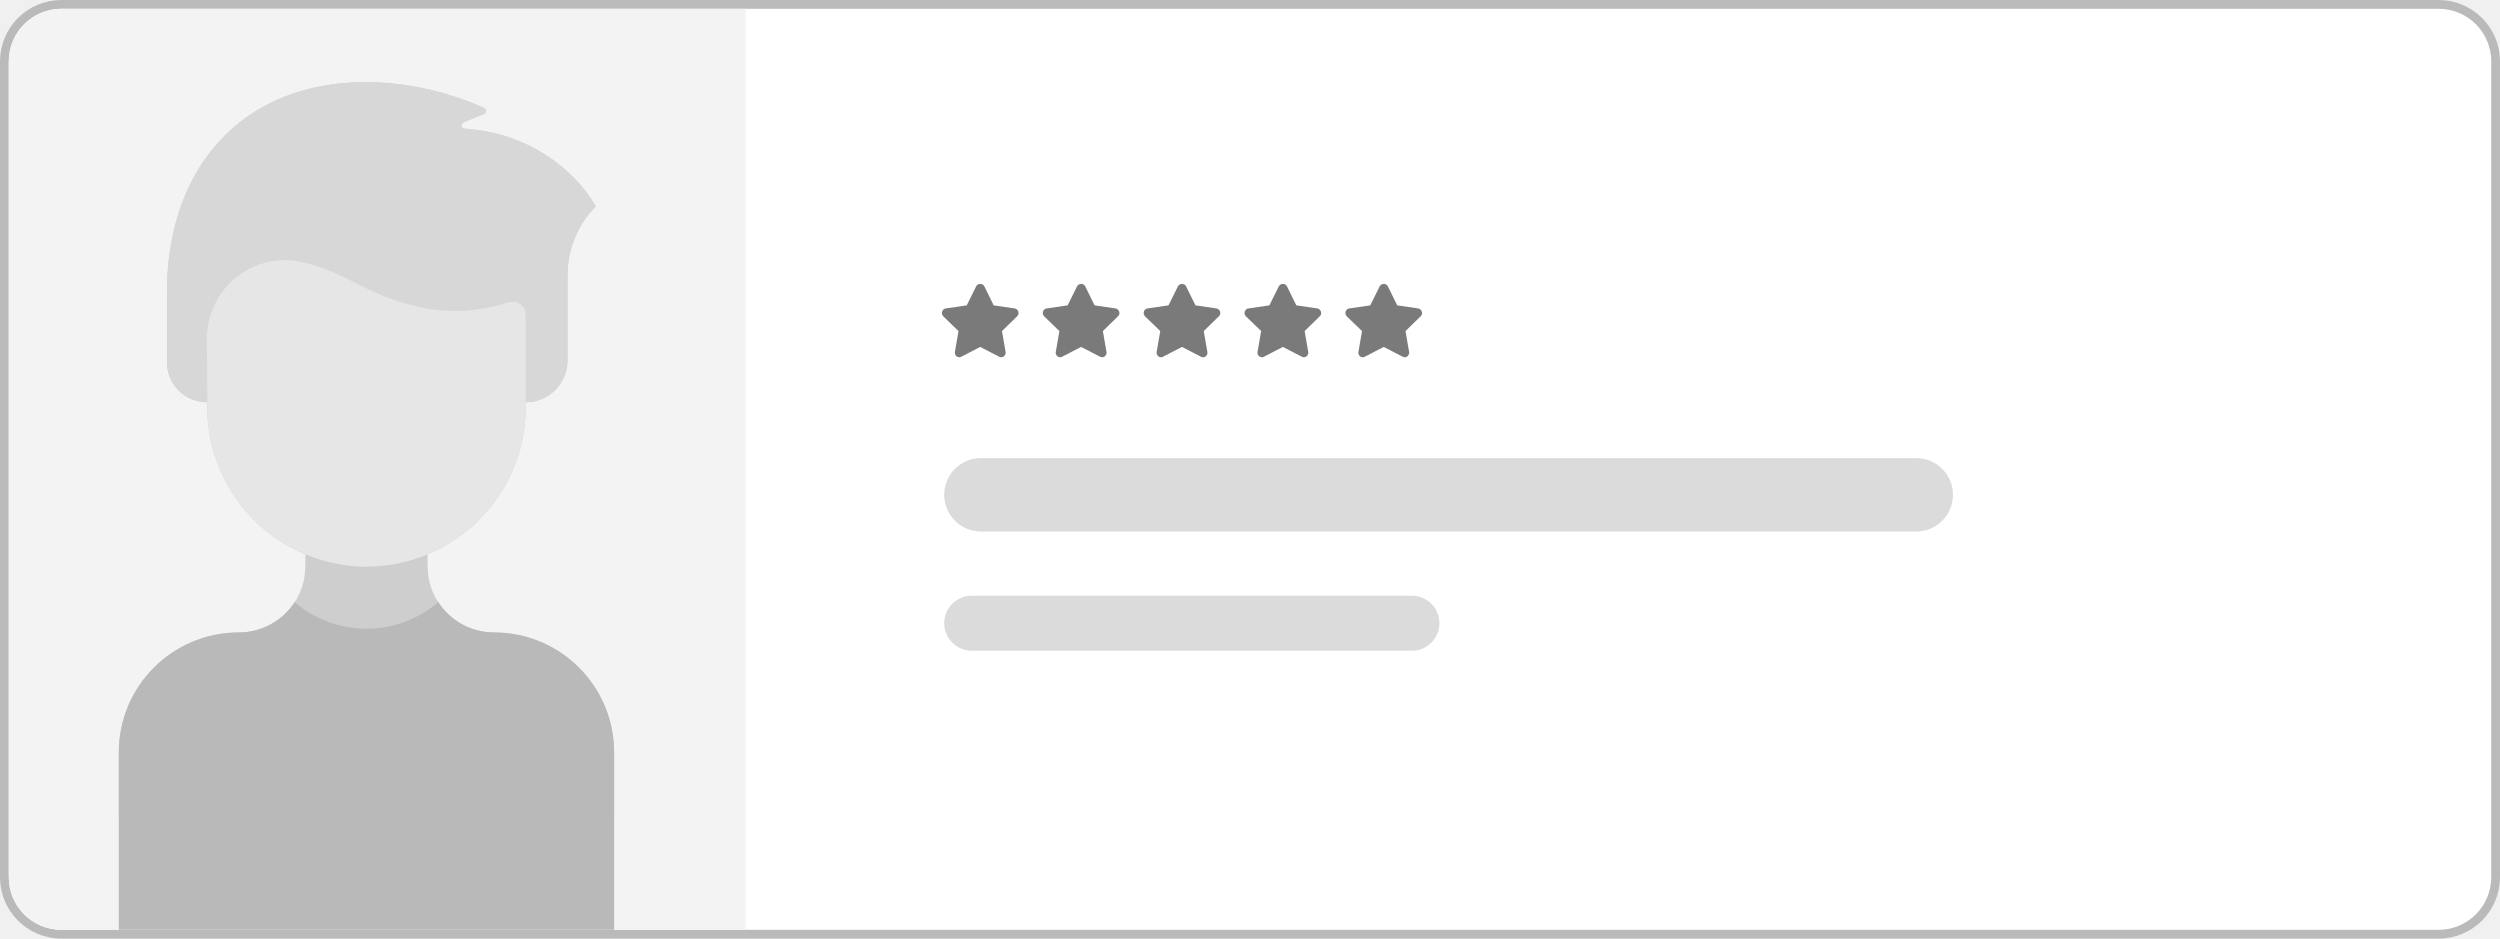
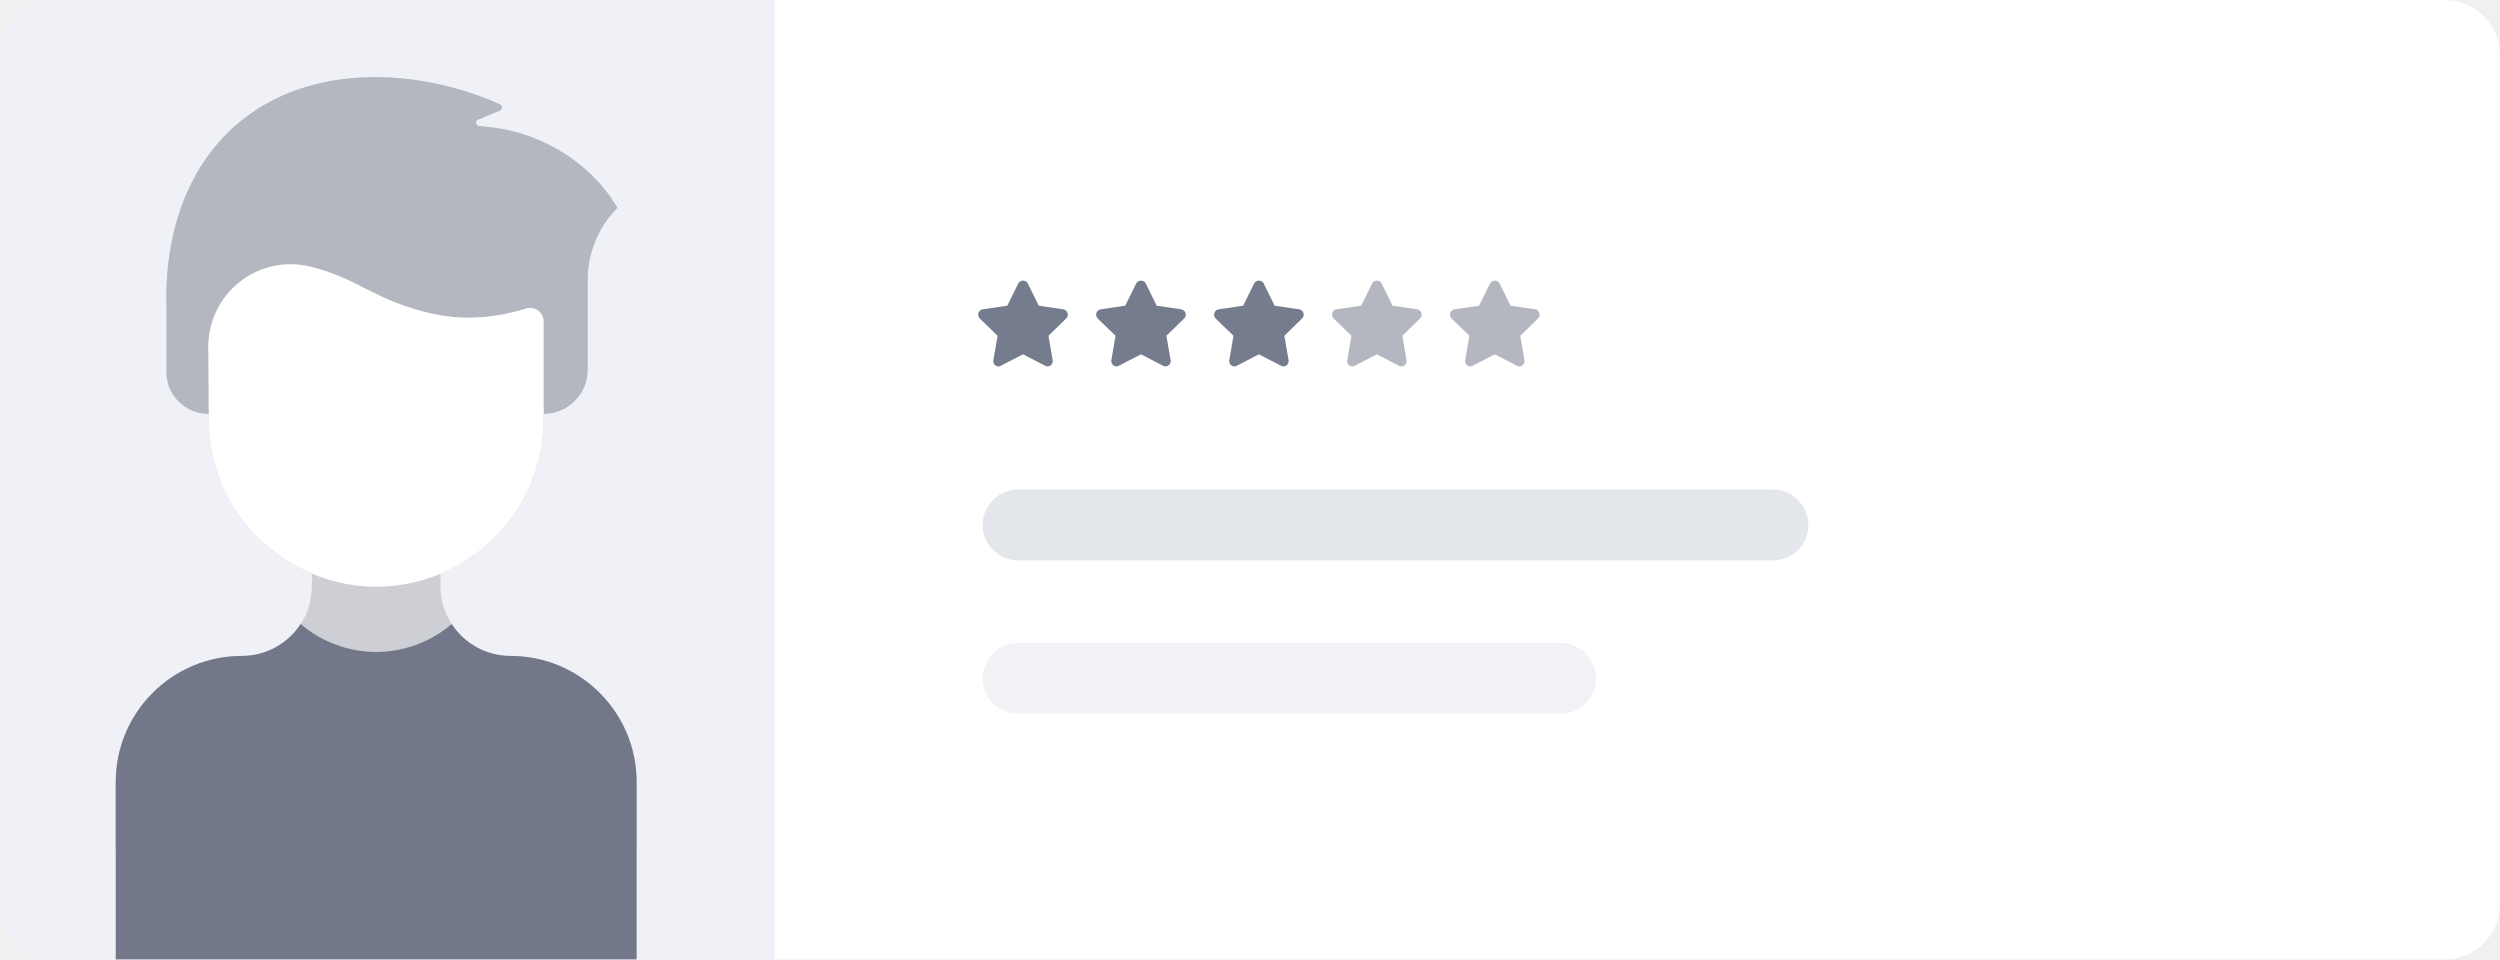
- <svg xmlns="http://www.w3.org/2000/svg" fill="none" height="107" viewBox="0 0 285 107" width="285">
-   <mask id="a" height="105" maskUnits="userSpaceOnUse" width="84" x="1" y="1">
-     <path d="m85 1h-78c-3.314 0-6 2.686-6 6v93c0 3.314 2.686 6 6 6h78z" fill="#f3f3f3" />
+ <svg xmlns="http://www.w3.org/2000/svg" width="271" height="104" viewBox="0 0 271 104" fill="none">
+   <path d="M265 0H6C2.686 0 0 2.686 0 6V98C0 101.314 2.686 104 6 104H265C268.314 104 271 101.314 271 98V6C271 2.686 268.314 0 265 0Z" fill="white" />
+   <path opacity="0.5" fill-rule="evenodd" clip-rule="evenodd" d="M106.523 73.529C106.523 71.411 108.241 69.693 110.359 69.693H169.175C171.294 69.693 173.011 71.411 173.011 73.529V73.529C173.011 75.648 171.294 77.365 169.175 77.365H110.359C108.241 77.365 106.523 75.648 106.523 73.529V73.529Z" fill="#E3E6EB" />
+   <path d="M192.19 53.071H110.359C108.241 53.071 106.523 54.789 106.523 56.907C106.523 59.026 108.241 60.743 110.359 60.743H192.19C194.309 60.743 196.026 59.026 196.026 56.907C196.026 54.789 194.309 53.071 192.19 53.071Z" fill="#E3E6EB" />
+   <path d="M110.893 30.419C110.964 30.419 111.034 30.433 111.1 30.458C111.172 30.481 111.238 30.518 111.295 30.567C111.353 30.621 111.399 30.688 111.431 30.761L112.601 33.14L115.247 33.528C115.323 33.538 115.396 33.564 115.461 33.604C115.523 33.644 115.579 33.691 115.628 33.746C115.67 33.805 115.701 33.871 115.722 33.94C115.741 34.005 115.75 34.071 115.751 34.139C115.752 34.211 115.736 34.282 115.704 34.346C115.672 34.41 115.63 34.467 115.58 34.517L113.654 36.397L114.109 39.043C114.123 39.114 114.123 39.187 114.109 39.257C114.093 39.326 114.065 39.392 114.027 39.452C113.992 39.514 113.943 39.567 113.885 39.609C113.767 39.694 113.621 39.731 113.477 39.714C113.408 39.704 113.342 39.679 113.283 39.642L110.893 38.408L108.51 39.642C108.451 39.679 108.385 39.704 108.316 39.714C108.171 39.731 108.026 39.694 107.908 39.609C107.85 39.567 107.801 39.514 107.766 39.452C107.728 39.392 107.7 39.326 107.684 39.257C107.669 39.187 107.669 39.114 107.684 39.043L108.139 36.397L106.205 34.527C106.157 34.473 106.117 34.412 106.087 34.346C106.057 34.281 106.039 34.21 106.034 34.139C106.034 34.069 106.044 34.001 106.063 33.934C106.084 33.863 106.119 33.797 106.166 33.74C106.21 33.684 106.263 33.636 106.324 33.598C106.389 33.56 106.462 33.536 106.538 33.528L109.184 33.14L110.37 30.749C110.401 30.679 110.446 30.617 110.504 30.567C110.561 30.518 110.627 30.481 110.698 30.458C110.76 30.434 110.826 30.421 110.893 30.419V30.419Z" fill="#757C8E" />
+   <path d="M123.678 30.419C123.749 30.419 123.819 30.433 123.886 30.458C123.957 30.481 124.023 30.518 124.08 30.567C124.138 30.621 124.184 30.688 124.216 30.761L125.386 33.14L128.033 33.528C128.109 33.538 128.181 33.564 128.246 33.604C128.308 33.644 128.365 33.691 128.414 33.746C128.455 33.805 128.487 33.871 128.507 33.94C128.526 34.005 128.536 34.071 128.536 34.139C128.537 34.211 128.521 34.282 128.489 34.346C128.457 34.41 128.415 34.467 128.365 34.517L126.439 36.397L126.894 39.043C126.909 39.114 126.909 39.187 126.894 39.257C126.878 39.326 126.85 39.392 126.812 39.452C126.777 39.514 126.728 39.567 126.67 39.609C126.552 39.694 126.407 39.731 126.262 39.714C126.193 39.704 126.127 39.679 126.068 39.642L123.678 38.408L121.295 39.642C121.236 39.679 121.17 39.704 121.101 39.714C120.956 39.731 120.811 39.694 120.693 39.609C120.635 39.567 120.586 39.514 120.551 39.452C120.513 39.392 120.485 39.326 120.469 39.257C120.455 39.187 120.455 39.114 120.469 39.043L120.924 36.397L118.99 34.527C118.942 34.473 118.902 34.412 118.872 34.346C118.842 34.281 118.824 34.21 118.819 34.139C118.819 34.069 118.829 34.001 118.848 33.934C118.869 33.863 118.904 33.797 118.951 33.74C118.995 33.684 119.049 33.636 119.109 33.598C119.174 33.56 119.247 33.536 119.323 33.528L121.969 33.14L123.155 30.749C123.186 30.679 123.231 30.617 123.289 30.567C123.346 30.518 123.412 30.481 123.483 30.458C123.545 30.434 123.611 30.421 123.678 30.419V30.419Z" fill="#757C8E" />
+   <path d="M136.464 30.419C136.535 30.419 136.605 30.433 136.672 30.458C136.743 30.481 136.809 30.518 136.866 30.567C136.924 30.621 136.971 30.688 137.002 30.761L138.172 33.14L140.819 33.528C140.895 33.538 140.968 33.564 141.033 33.604C141.094 33.644 141.151 33.691 141.2 33.746C141.241 33.805 141.273 33.871 141.293 33.94C141.312 34.005 141.322 34.071 141.322 34.139C141.323 34.211 141.307 34.282 141.275 34.346C141.243 34.41 141.201 34.467 141.151 34.517L139.225 36.397L139.68 39.043C139.695 39.114 139.695 39.187 139.68 39.257C139.664 39.326 139.636 39.392 139.598 39.452C139.563 39.514 139.514 39.567 139.457 39.609C139.338 39.694 139.193 39.731 139.048 39.714C138.979 39.704 138.913 39.679 138.854 39.642L136.464 38.408L134.081 39.642C134.022 39.679 133.956 39.704 133.887 39.714C133.743 39.731 133.597 39.694 133.479 39.609C133.421 39.567 133.373 39.514 133.337 39.452C133.299 39.392 133.271 39.326 133.255 39.257C133.241 39.187 133.241 39.114 133.255 39.043L133.71 36.397L131.776 34.527C131.728 34.473 131.688 34.412 131.658 34.346C131.628 34.281 131.61 34.21 131.605 34.139C131.605 34.069 131.615 34.001 131.635 33.934C131.655 33.863 131.69 33.797 131.738 33.74C131.781 33.684 131.835 33.636 131.895 33.598C131.96 33.56 132.033 33.536 132.109 33.528L134.756 33.14L135.941 30.749C135.972 30.679 136.018 30.617 136.075 30.567C136.132 30.518 136.198 30.481 136.269 30.458C136.332 30.434 136.397 30.421 136.464 30.419V30.419Z" fill="#757C8E" />
+   <path d="M149.25 30.419C149.321 30.419 149.391 30.433 149.458 30.458C149.529 30.481 149.595 30.518 149.652 30.567C149.71 30.621 149.757 30.688 149.788 30.761L150.958 33.14L153.605 33.528C153.681 33.538 153.754 33.564 153.819 33.604C153.881 33.644 153.937 33.691 153.986 33.746C154.027 33.805 154.059 33.871 154.079 33.94C154.098 34.005 154.108 34.071 154.108 34.139C154.109 34.211 154.093 34.282 154.062 34.346C154.029 34.41 153.987 34.467 153.937 34.517L152.011 36.397L152.466 39.043C152.481 39.114 152.481 39.187 152.466 39.257C152.45 39.326 152.422 39.392 152.385 39.452C152.349 39.514 152.301 39.567 152.243 39.609C152.124 39.694 151.979 39.731 151.835 39.714C151.765 39.704 151.699 39.679 151.64 39.642L149.25 38.408L146.867 39.642C146.808 39.679 146.742 39.704 146.673 39.714C146.529 39.731 146.383 39.694 146.265 39.609C146.207 39.567 146.159 39.514 146.123 39.452C146.085 39.392 146.058 39.326 146.041 39.257C146.027 39.187 146.027 39.114 146.041 39.043L146.496 36.397L144.563 34.527C144.514 34.473 144.474 34.412 144.444 34.346C144.414 34.281 144.396 34.21 144.392 34.139C144.391 34.069 144.401 34.001 144.421 33.934C144.441 33.863 144.476 33.797 144.524 33.74C144.567 33.684 144.621 33.636 144.681 33.598C144.746 33.56 144.819 33.536 144.895 33.528L147.542 33.14L148.727 30.749C148.758 30.679 148.804 30.617 148.861 30.567C148.918 30.518 148.984 30.481 149.056 30.458C149.118 30.434 149.183 30.421 149.25 30.419V30.419Z" fill="#B4B7C0" />
+   <path d="M162.036 30.419C162.107 30.419 162.178 30.433 162.244 30.458C162.315 30.481 162.381 30.518 162.438 30.567C162.497 30.621 162.543 30.688 162.574 30.761L163.744 33.14L166.391 33.528C166.467 33.538 166.54 33.564 166.605 33.604C166.667 33.644 166.723 33.691 166.772 33.746C166.813 33.805 166.845 33.871 166.865 33.94C166.884 34.005 166.894 34.071 166.894 34.139C166.895 34.211 166.879 34.282 166.848 34.346C166.815 34.41 166.774 34.467 166.723 34.517L164.798 36.397L165.252 39.043C165.267 39.114 165.267 39.187 165.252 39.257C165.236 39.326 165.209 39.392 165.171 39.452C165.135 39.514 165.087 39.567 165.029 39.609C164.911 39.694 164.765 39.731 164.621 39.714C164.552 39.704 164.485 39.679 164.426 39.642L162.036 38.408L159.654 39.642C159.594 39.679 159.528 39.704 159.459 39.714C159.315 39.731 159.169 39.694 159.051 39.609C158.993 39.567 158.945 39.514 158.909 39.452C158.871 39.392 158.844 39.326 158.828 39.257C158.813 39.187 158.813 39.114 158.828 39.043L159.282 36.397L157.349 34.527C157.3 34.473 157.26 34.412 157.23 34.346C157.2 34.281 157.182 34.21 157.178 34.139C157.178 34.069 157.187 34.001 157.207 33.934C157.228 33.863 157.263 33.797 157.31 33.74C157.354 33.684 157.407 33.636 157.467 33.598C157.533 33.56 157.606 33.536 157.681 33.528L160.328 33.14L161.513 30.749C161.544 30.679 161.59 30.617 161.647 30.567C161.704 30.518 161.77 30.481 161.842 30.458C161.904 30.434 161.97 30.421 162.036 30.419V30.419Z" fill="#B4B7C0" />
+   <mask id="mask0" style="mask-type:alpha" maskUnits="userSpaceOnUse" x="0" y="0" width="84" height="104">
+     <path d="M84 0H6C2.686 0 0 2.686 0 6V98C0 101.314 2.686 104 6 104H84V0Z" fill="#EFF1F7" />
  </mask>
-   <path d="m278 .5h-271c-3.59 0-6.5 2.91-6.5 6.5v93c0 3.59 2.91 6.5 6.5 6.5h271c3.59 0 6.5-2.91 6.5-6.5v-93c0-3.59-2.91-6.5-6.5-6.5z" fill="#fff" stroke="#bababa" />
-   <path d="m85 1h-78c-3.314 0-6 2.686-6 6v93c0 3.314 2.686 6 6 6h78z" fill="#f3f3f3" />
-   <g mask="url(#a)">
-     <path d="m70.009 85.773v7.197c0 .81-.656 1.467-1.467 1.467h-53.531c-.81 0-1.467-.656-1.467-1.467v-7.197c0-7.551 6.121-13.669 13.674-13.671 2.669-.002 5.019-1.375 6.372-3.457 1.359-2.089 1.219-3.905 1.219-5.373l.028-.068c-6.581-2.724-11.21-9.208-11.21-16.774v-.574c-2.613 0-4.583-2.065-4.583-4.499v-7.619c-.059-2.653.062-12.008 6.82-18.521 7.857-7.573 20.309-6.954 29.328-2.902.293.132.284.552-.013.675l-2.352.968c-.352.145-.277.664.101.704l1.142.123c6.145.656 11.258 4.325 13.808 8.671.024.042.017.097-.018.134-2.031 2.072-3.168 4.86-3.168 7.764v9.738c0 2.627-2.128 4.765-4.766 4.765v.574c0 7.566-4.629 14.05-11.21 16.774l.028.068c0 1.427-.151 3.267 1.219 5.373 1.353 2.083 3.703 3.456 6.372 3.457 7.553.002 13.674 6.119 13.674 13.671z" fill="#cdcdcd" />
-     <path d="m67.882 23.455c.024.042.017.097-.018.134-2.03 2.072-3.167 4.861-3.167 7.764v9.738c0 2.627-2.128 4.765-4.766 4.765 0-5.548.003-8.447.002-10.005-.001-.984-.951-1.691-1.892-1.402-2.955.909-6.403 1.378-10.026.591-6.376-1.386-8.182-3.885-13.383-5.133-5.811-1.393-11.082 3.058-11.045 8.752.011 1.872.042 4.211.046 7.197-2.613 0-4.583-2.065-4.583-4.499v-7.619c-.059-2.653.062-12.008 6.82-18.521 7.857-7.573 20.309-6.953 29.327-2.901.293.132.286.552-.012.674l-2.352.968c-.352.145-.278.663.101.704l1.143.123c6.146.657 11.258 4.324 13.807 8.671z" fill="#d6d6d6" />
-     <path d="m58.038 34.448c.94-.289 1.891.417 1.891 1.401.001 1.612-.002 4.658-.002 10.58 0 7.566-4.629 14.05-11.21 16.774-11.901 4.94-25.088-3.836-25.088-16.774 0-3.346-.034-5.723-.046-7.771-.037-5.694 5.234-10.145 11.045-8.752 5.201 1.248 7.007 3.747 13.383 5.133 3.623.787 7.071.319 10.027-.59z" fill="#e7e6e7" />
-     <path d="m70.009 85.772v28.107c0 .81-.657 1.467-1.467 1.467h-53.531c-.81 0-1.467-.657-1.467-1.467v-28.107c0-7.551 6.122-13.668 13.673-13.671 2.67-.001 5.021-1.376 6.373-3.457 4.721 4.034 11.647 4.036 16.371 0 1.352 2.082 3.703 3.457 6.373 3.457 7.551.003 13.673 6.119 13.673 13.671z" fill="#b7b7b7" />
-   </g>
-   <path clip-rule="evenodd" d="m107.638 71.046c0-1.732 1.404-3.136 3.136-3.136h50.182c1.732 0 3.136 1.404 3.136 3.136 0 1.732-1.404 3.136-3.136 3.136h-50.182c-1.732 0-3.136-1.404-3.136-3.136z" fill="#dcdbdc" fill-rule="evenodd" />
-   <path d="m218.456 52.227h-106.636c-2.31 0-4.182 1.872-4.182 4.182 0 2.309 1.872 4.182 4.182 4.182h106.636c2.309 0 4.182-1.872 4.182-4.182 0-2.31-1.873-4.182-4.182-4.182z" fill="#dcdbdc" />
-   <g fill="#7a7a7a">
-     <path d="m111.745 32.364c.064 0.0.127.012.187.035.064.021.123.054.174.098.053.049.094.109.123.175l1.052 2.139 2.381.349c.068.009.133.032.192.068.055.035.106.078.15.128.038.053.066.112.084.175.017.058.026.118.026.178.001.065-.013.129-.042.187-.029.057-.066.109-.112.154l-1.732 1.69.409 2.381c.014.063.014.129 0 .192-.014.062-.039.121-.073.175-.032.056-.076.104-.128.142-.106.076-.237.11-.367.094-.062-.009-.121-.031-.175-.065l-2.149-1.11-2.143 1.11c-.053.034-.113.056-.175.065-.13.015-.261-.018-.367-.094-.052-.038-.096-.086-.128-.142-.034-.054-.059-.113-.073-.175-.013-.063-.013-.129 0-.192l.409-2.381-1.739-1.681c-.044-.048-.08-.103-.107-.163-.027-.059-.043-.122-.047-.187 0-.062.009-.124.026-.183.019-.064.05-.123.093-.175.039-.051.087-.094.141-.128.059-.035.125-.056.193-.063l2.38-.349 1.066-2.15c.028-.063.069-.119.121-.164.051-.044.111-.077.175-.098.056-.021.115-.033.175-.035z" />
-     <path d="m123.246 32.364c.064 0.0.127.012.187.035.064.021.123.054.174.098.053.049.094.109.123.175l1.052 2.139 2.381.349c.068.009.133.032.192.068.055.035.106.078.15.128.038.053.066.112.084.175.017.058.026.118.026.178.001.065-.013.129-.042.187-.029.057-.066.109-.112.154l-1.732 1.69.409 2.381c.014.063.014.129 0 .192-.014.062-.039.121-.073.175-.032.056-.076.104-.128.142-.106.076-.237.11-.367.094-.062-.009-.121-.031-.175-.065l-2.149-1.11-2.143 1.11c-.053.034-.113.056-.175.065-.13.015-.261-.018-.367-.094-.052-.038-.096-.086-.128-.142-.034-.054-.059-.113-.073-.175-.013-.063-.013-.129 0-.192l.409-2.381-1.739-1.681c-.044-.048-.08-.103-.107-.163-.027-.059-.043-.122-.047-.187 0-.062.009-.124.026-.183.019-.064.05-.123.093-.175.039-.051.087-.094.141-.128.059-.035.125-.056.193-.063l2.38-.349 1.066-2.15c.028-.063.069-.119.121-.164.051-.044.111-.077.175-.098.056-.021.115-.033.175-.035z" />
-     <path d="m134.746 32.364c.064 0.0.127.012.187.035.064.021.123.054.174.098.053.049.094.109.123.175l1.052 2.139 2.381.349c.068.009.133.032.192.068.055.035.106.078.15.128.038.053.066.112.084.175.017.058.026.118.026.178.001.065-.013.129-.042.187-.029.057-.066.109-.112.154l-1.732 1.69.409 2.381c.014.063.014.129 0 .192-.014.062-.039.121-.073.175-.032.056-.076.104-.128.142-.106.076-.237.11-.367.094-.062-.009-.121-.031-.175-.065l-2.149-1.11-2.143 1.11c-.053.034-.113.056-.175.065-.13.015-.261-.018-.367-.094-.052-.038-.096-.086-.128-.142-.034-.054-.059-.113-.073-.175-.013-.063-.013-.129 0-.192l.409-2.381-1.739-1.681c-.044-.048-.08-.103-.107-.163-.027-.059-.043-.122-.047-.187 0-.062.009-.124.026-.183.019-.064.05-.123.093-.175.039-.051.087-.094.141-.128.059-.035.125-.056.193-.063l2.38-.349 1.066-2.15c.028-.063.069-.119.121-.164.051-.044.111-.077.175-.098.056-.021.115-.033.175-.035z" />
-     <path d="m146.246 32.364c.064 0.0.127.012.187.035.064.021.123.054.174.098.053.049.094.109.123.175l1.052 2.139 2.381.349c.068.009.133.032.192.068.055.035.106.078.15.128.038.053.066.112.084.175.017.058.026.118.026.178.001.065-.013.129-.042.187-.029.057-.066.109-.112.154l-1.732 1.69.409 2.381c.014.063.014.129 0 .192-.014.062-.039.121-.073.175-.032.056-.076.104-.128.142-.106.076-.237.11-.367.094-.062-.009-.121-.031-.175-.065l-2.149-1.11-2.143 1.11c-.053.034-.113.056-.175.065-.13.015-.261-.018-.367-.094-.052-.038-.096-.086-.128-.142-.034-.054-.059-.113-.073-.175-.013-.063-.013-.129 0-.192l.409-2.381-1.739-1.681c-.044-.048-.08-.103-.107-.163-.027-.059-.043-.122-.047-.187 0-.062.009-.124.026-.183.019-.064.05-.123.093-.175.039-.051.087-.094.141-.128.059-.035.125-.056.193-.063l2.38-.349 1.066-2.15c.028-.063.069-.119.121-.164.051-.044.111-.077.175-.098.056-.021.115-.033.175-.035z" />
-     <path d="m157.746 32.364c.064 0.0.127.012.187.035.064.021.123.054.174.098.053.049.094.109.123.175l1.052 2.139 2.381.349c.068.009.133.032.192.068.055.035.106.078.15.128.038.053.066.112.084.175.017.058.026.118.026.178.001.065-.013.129-.042.187-.029.057-.066.109-.112.154l-1.732 1.69.409 2.381c.014.063.014.129 0 .192-.014.062-.039.121-.073.175-.032.056-.076.104-.128.142-.106.076-.237.11-.367.094-.062-.009-.121-.031-.175-.065l-2.149-1.11-2.143 1.11c-.053.034-.113.056-.175.065-.13.015-.261-.018-.367-.094-.052-.038-.096-.086-.128-.142-.034-.054-.059-.113-.073-.175-.013-.063-.013-.129 0-.192l.409-2.381-1.739-1.681c-.044-.048-.08-.103-.107-.163-.027-.059-.043-.122-.047-.187 0-.062.009-.124.026-.183.019-.064.05-.123.093-.175.039-.051.087-.094.141-.128.059-.035.125-.056.193-.063l2.38-.349 1.066-2.15c.028-.063.069-.119.121-.164.051-.044.111-.077.175-.098.056-.021.115-.033.175-.035z" />
+   <g mask="url(#mask0)">
+     <path d="M84 0H6C2.686 0 0 2.686 0 6V99C0 102.314 2.686 105 6 105H84V0Z" fill="#EFF1F7" />
+     <path d="M69.009 84.773V91.97C69.009 92.781 68.352 93.437 67.542 93.437H14.011C13.201 93.437 12.545 92.781 12.545 91.97V84.773C12.545 77.222 18.666 71.104 26.219 71.103C28.888 71.101 31.238 69.728 32.591 67.645C33.951 65.556 33.81 63.74 33.81 62.272L33.838 62.204C27.257 59.48 22.628 52.996 22.628 45.43V44.856C20.015 44.856 18.045 42.791 18.045 40.357V32.738C17.986 30.086 18.107 20.731 24.864 14.217C32.722 6.644 45.173 7.264 54.193 11.315C54.486 11.447 54.477 11.867 54.18 11.99L51.828 12.958C51.476 13.102 51.551 13.621 51.928 13.662L53.071 13.784C59.216 14.441 64.329 18.109 66.879 22.456C66.902 22.498 66.895 22.553 66.86 22.59C64.829 24.661 63.692 27.449 63.692 30.353V40.091C63.692 42.718 61.564 44.856 58.926 44.856V45.43C58.926 52.996 54.297 59.48 47.716 62.204L47.743 62.272C47.743 63.698 47.592 65.539 48.962 67.645C50.315 69.728 52.665 71.101 55.335 71.103C62.888 71.104 69.009 77.222 69.009 84.773Z" fill="#CDCFD5" />
+     <path d="M66.882 22.455C66.907 22.497 66.9 22.553 66.864 22.589C64.834 24.661 63.697 27.45 63.697 30.353V40.091C63.697 42.718 61.569 44.856 58.931 44.856C58.931 39.308 58.934 36.409 58.933 34.851C58.932 33.867 57.981 33.16 57.041 33.449C54.086 34.359 50.638 34.827 47.015 34.04C40.639 32.654 38.833 30.155 33.632 28.907C27.821 27.514 22.55 31.965 22.587 37.659C22.598 39.53 22.629 41.87 22.633 44.856C20.019 44.856 18.049 42.791 18.049 40.357V32.738C17.991 30.085 18.112 20.73 24.869 14.217C32.726 6.644 45.178 7.264 54.196 11.316C54.49 11.447 54.482 11.867 54.184 11.99L51.832 12.958C51.481 13.103 51.555 13.621 51.933 13.662L53.075 13.784C59.221 14.441 64.333 18.108 66.882 22.455Z" fill="#B4B7C0" />
+     <path d="M57.038 33.448C57.978 33.158 58.928 33.865 58.929 34.848C58.931 36.461 58.927 39.507 58.927 45.428C58.927 52.994 54.298 59.478 47.717 62.202C35.816 67.142 22.629 58.366 22.629 45.428C22.629 42.082 22.595 39.705 22.583 37.657C22.547 31.963 27.817 27.512 33.629 28.905C38.829 30.153 40.635 32.652 47.011 34.038C50.635 34.825 54.082 34.357 57.038 33.448Z" fill="white" />
+     <path d="M69.009 84.772V112.878C69.009 113.688 68.352 114.345 67.542 114.345H14.011C13.202 114.345 12.545 113.688 12.545 112.878V84.772C12.545 77.22 18.667 71.104 26.218 71.101C28.888 71.1 31.239 69.725 32.591 67.644C37.313 71.677 44.238 71.679 48.962 67.644C50.315 69.725 52.666 71.1 55.336 71.101C62.887 71.104 69.009 77.22 69.009 84.772Z" fill="#727889" />
  </g>
</svg>
